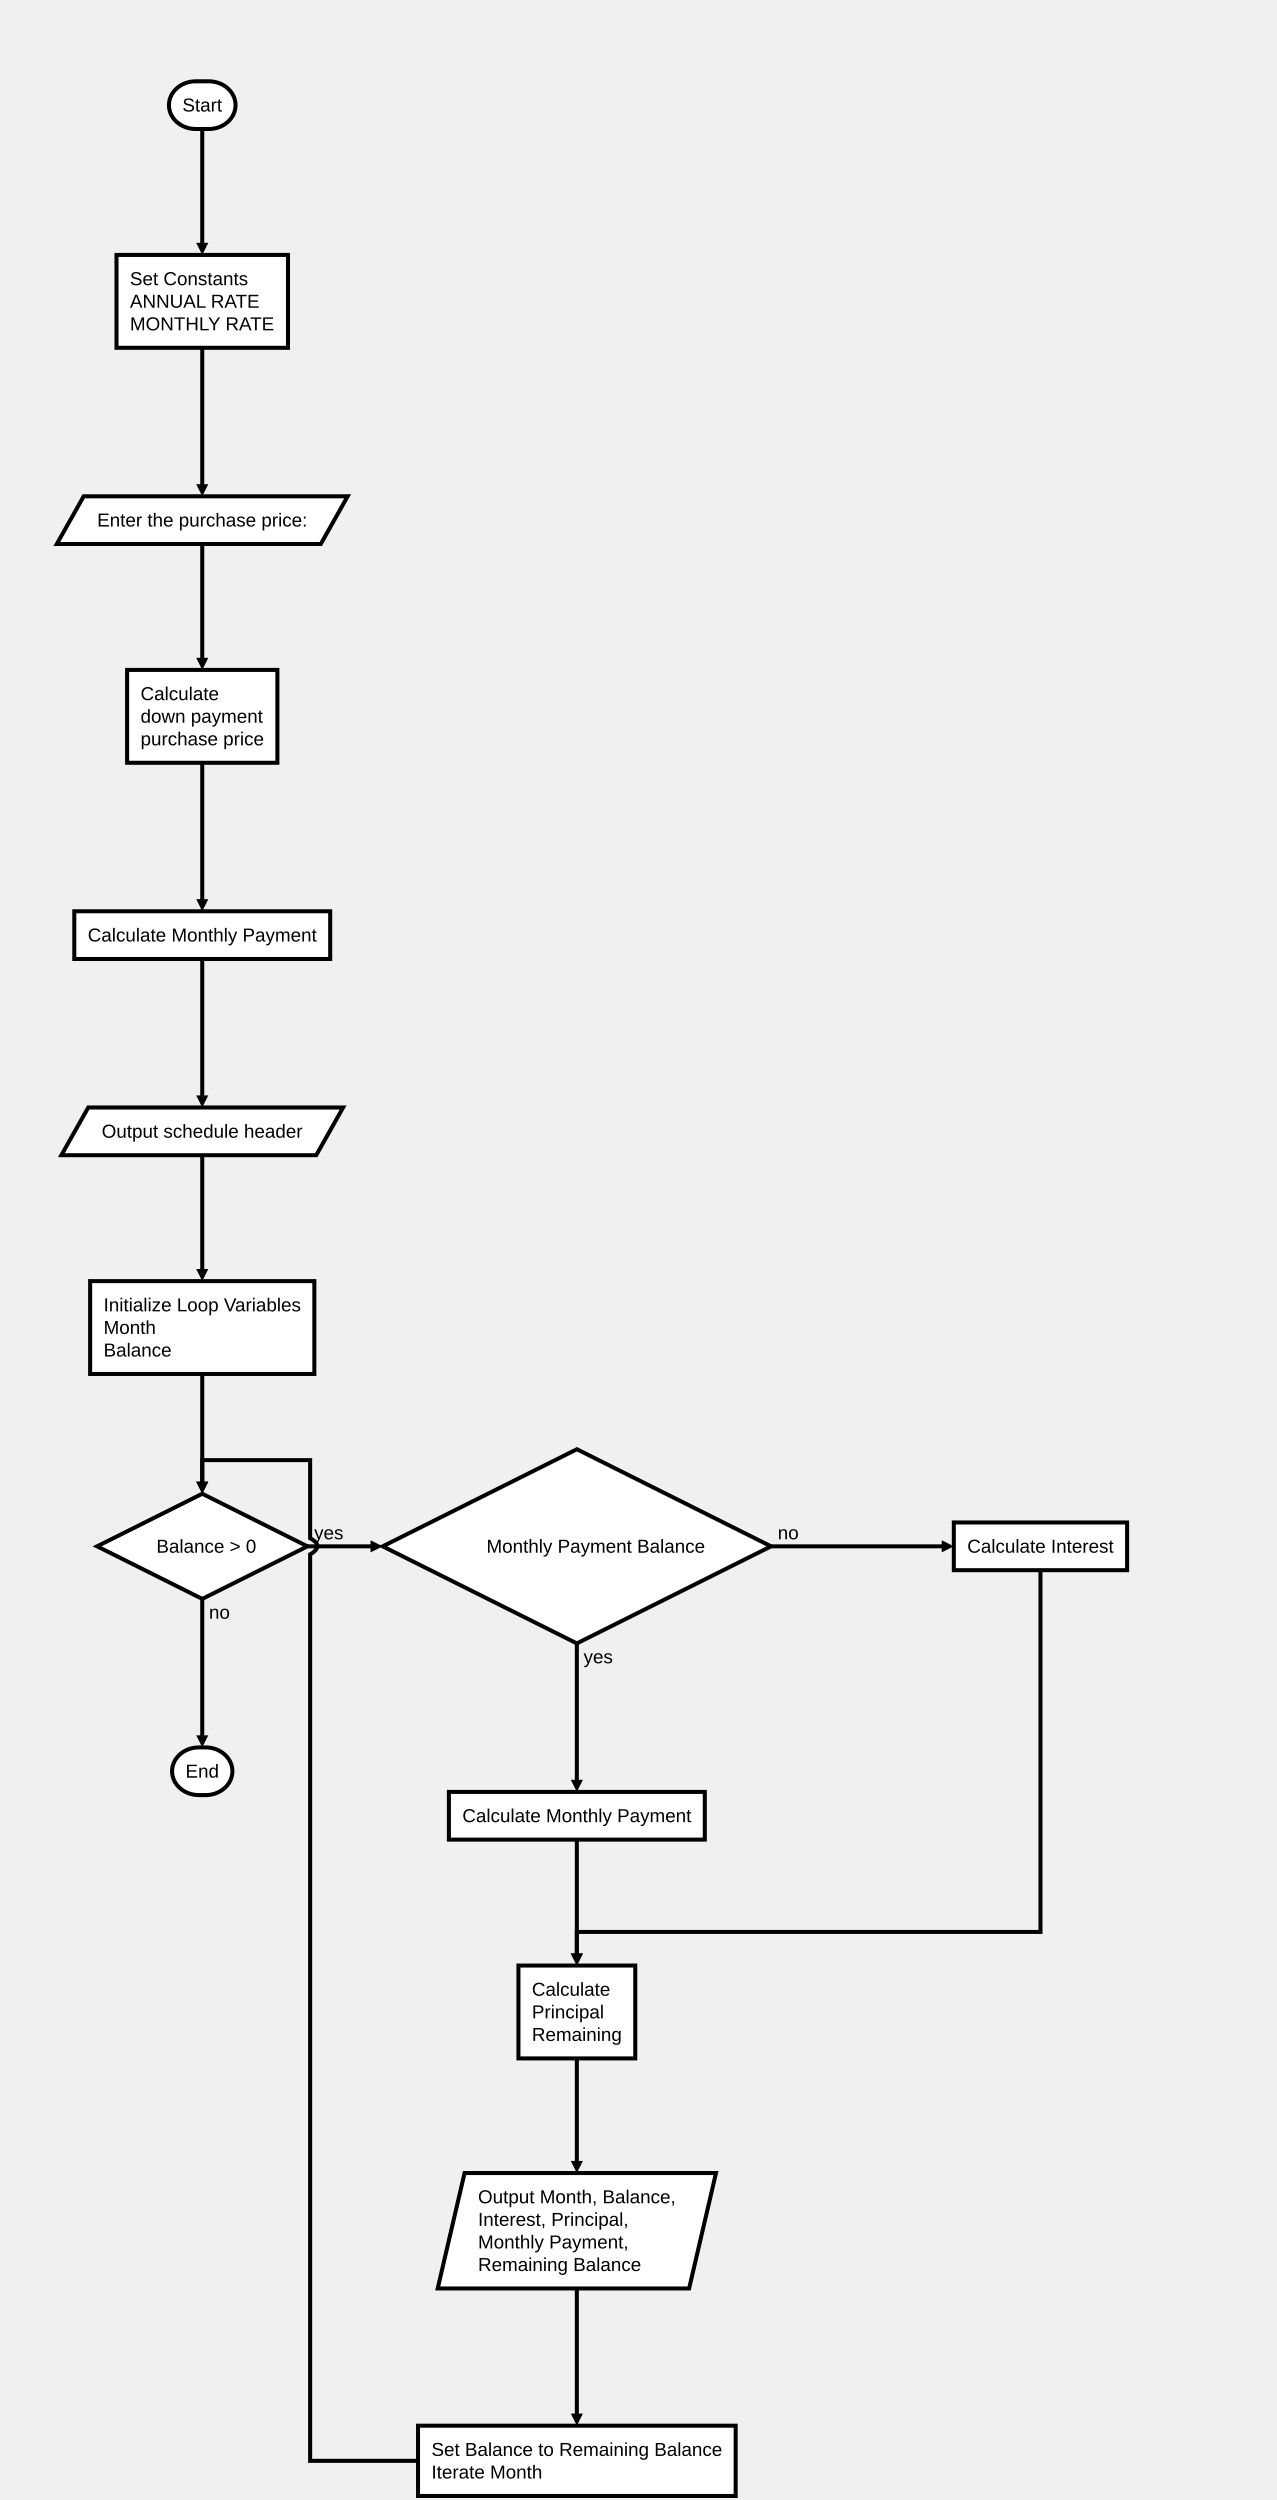
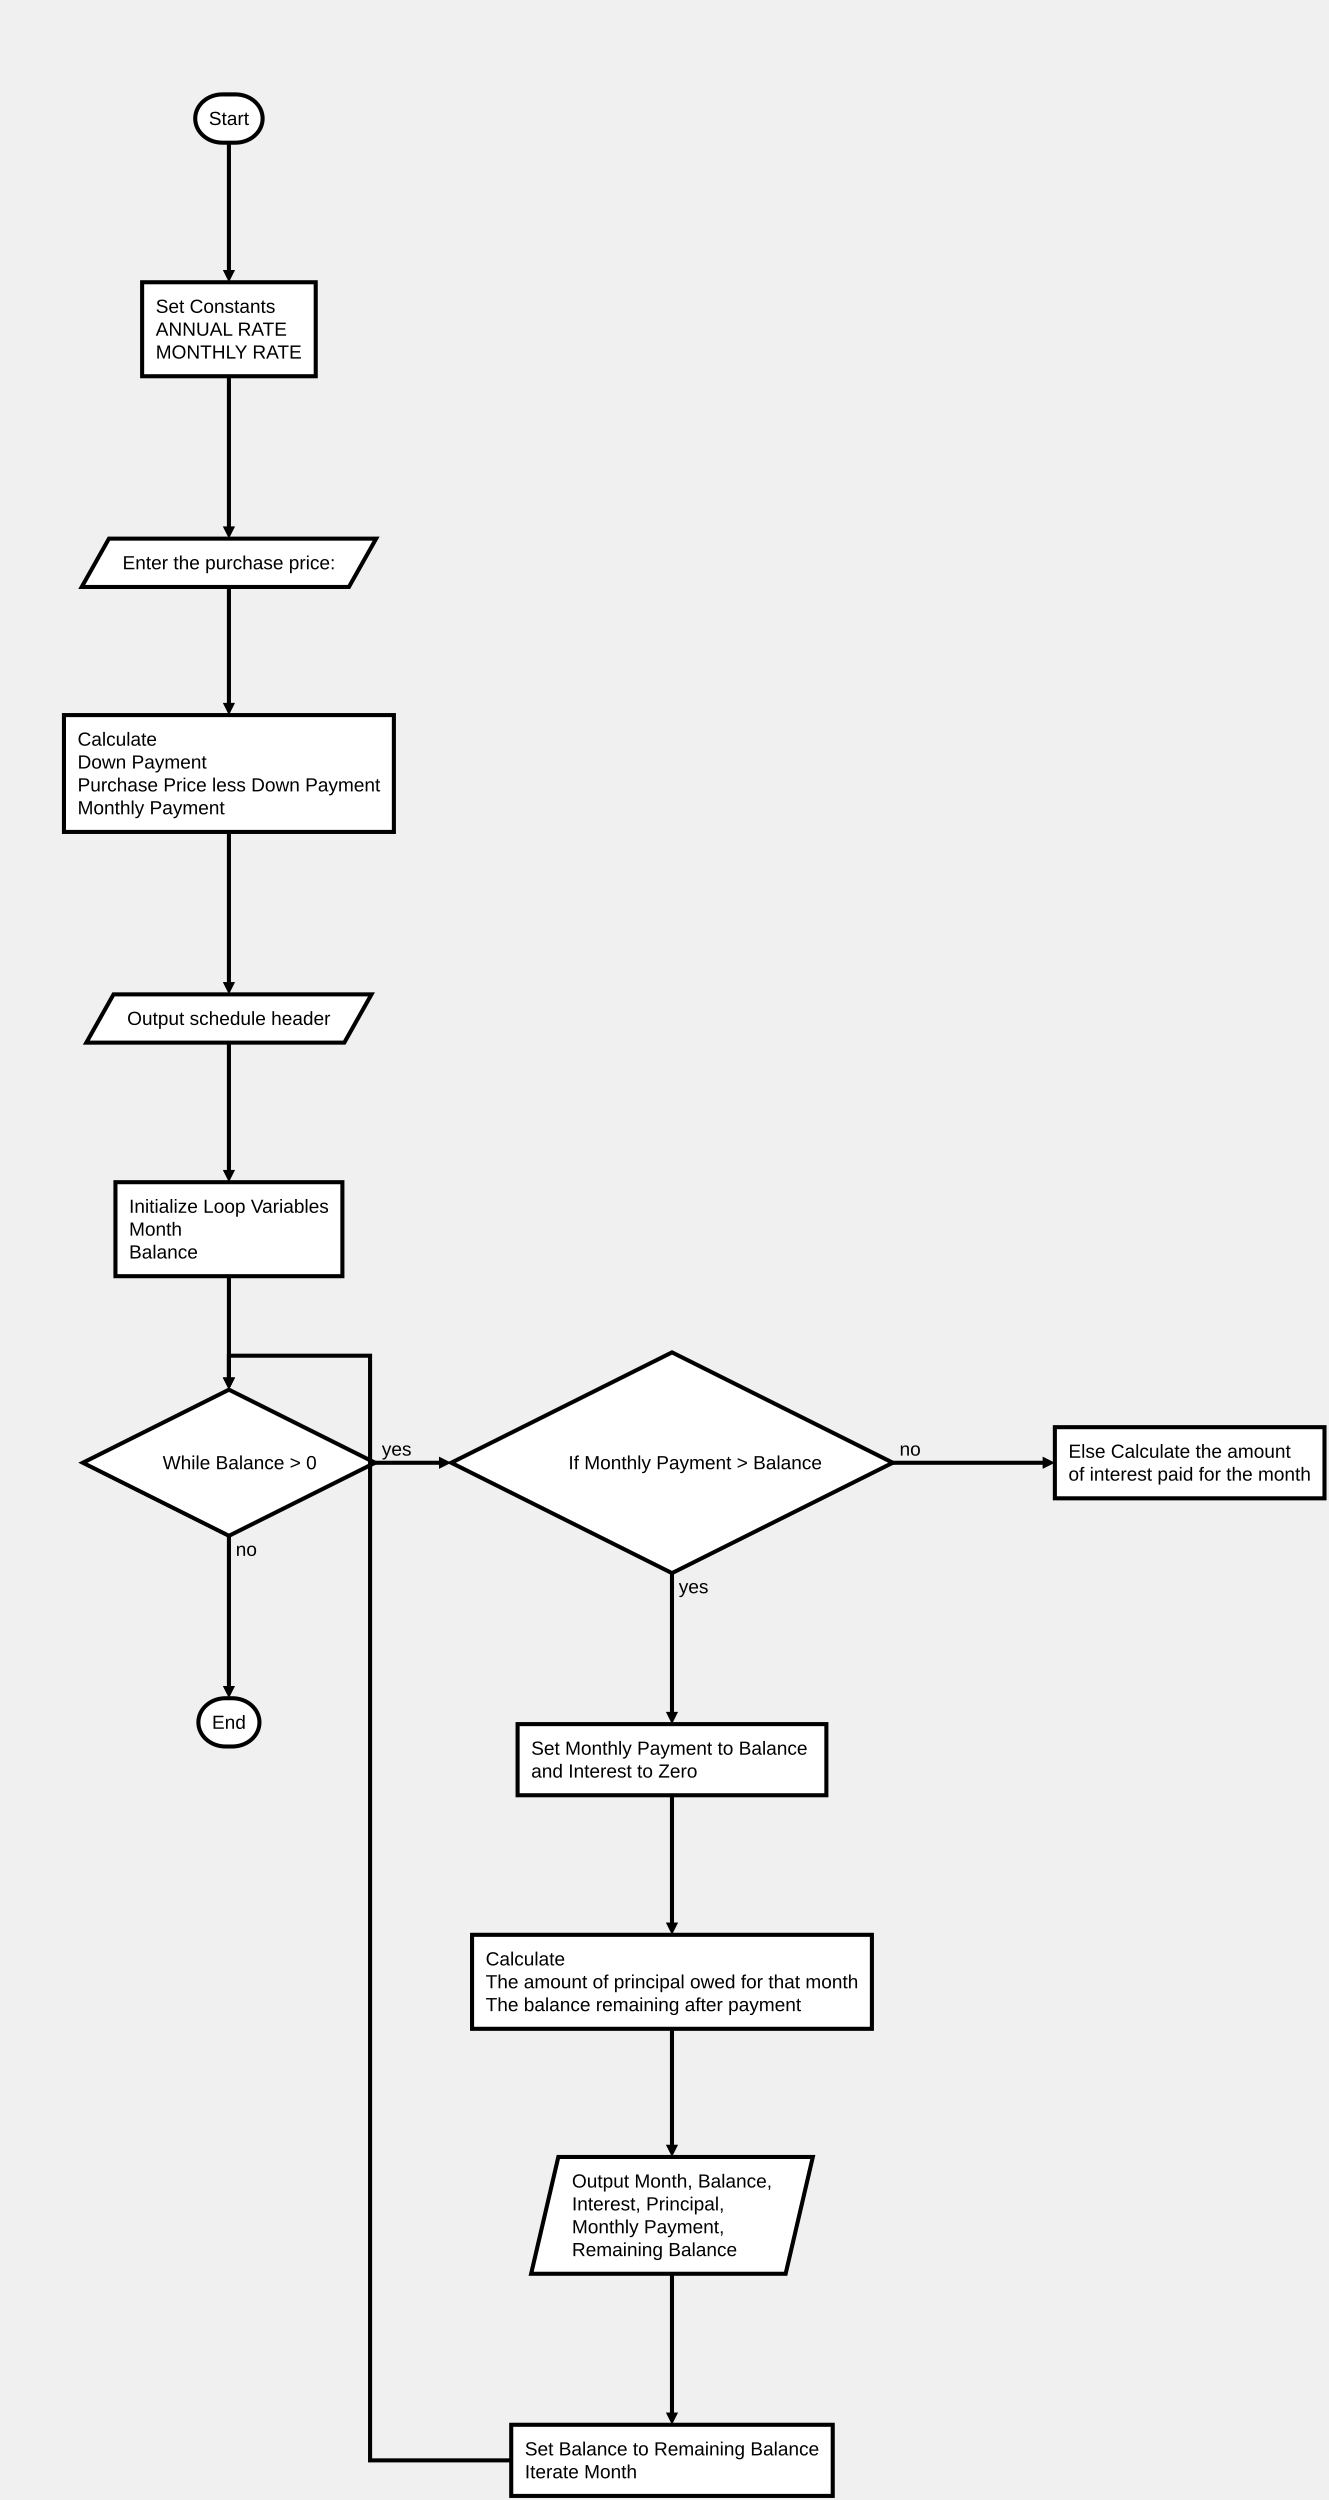
- <svg xmlns="http://www.w3.org/2000/svg" xmlns:xlink="http://www.w3.org/1999/xlink" height="1860.154" version="1.1" width="949.648" style="overflow: hidden; position: relative;" viewBox="0 0 949.648 1860.154" preserveAspectRatio="xMidYMid meet">
+ <svg xmlns="http://www.w3.org/2000/svg" xmlns:xlink="http://www.w3.org/1999/xlink" height="1837.766" version="1.1" width="976.641" style="overflow: hidden; position: relative;" viewBox="0 0 976.641 1837.766" preserveAspectRatio="xMidYMid meet">
  <defs style="-webkit-tap-highlight-color: rgba(0, 0, 0, 0);">
    <path stroke-linecap="round" d="M5,0 0,2.5 5,5z" id="raphael-marker-block" style="-webkit-tap-highlight-color: rgba(0, 0, 0, 0);" />
+     <marker id="raphael-marker-endblock33-obj28" markerHeight="3" markerWidth="3" orient="auto" refX="1.5" refY="1.5" style="-webkit-tap-highlight-color: rgba(0, 0, 0, 0);">
+       <use xlink:href="#raphael-marker-block" transform="rotate(180 1.5 1.5) scale(0.6,0.6)" stroke-width="1.667" fill="black" stroke="none" style="-webkit-tap-highlight-color: rgba(0, 0, 0, 0);" />
+     </marker>
+     <marker id="raphael-marker-endblock33-obj29" markerHeight="3" markerWidth="3" orient="auto" refX="1.5" refY="1.5" style="-webkit-tap-highlight-color: rgba(0, 0, 0, 0);">
+       <use xlink:href="#raphael-marker-block" transform="rotate(180 1.5 1.5) scale(0.6,0.6)" stroke-width="1.667" fill="black" stroke="none" style="-webkit-tap-highlight-color: rgba(0, 0, 0, 0);" />
+     </marker>
    <marker id="raphael-marker-endblock33-obj30" markerHeight="3" markerWidth="3" orient="auto" refX="1.5" refY="1.5" style="-webkit-tap-highlight-color: rgba(0, 0, 0, 0);">
      <use xlink:href="#raphael-marker-block" transform="rotate(180 1.5 1.5) scale(0.6,0.6)" stroke-width="1.667" fill="black" stroke="none" style="-webkit-tap-highlight-color: rgba(0, 0, 0, 0);" />
    </marker>
    <marker id="raphael-marker-endblock33-obj31" markerHeight="3" markerWidth="3" orient="auto" refX="1.5" refY="1.5" style="-webkit-tap-highlight-color: rgba(0, 0, 0, 0);">
      <use xlink:href="#raphael-marker-block" transform="rotate(180 1.5 1.5) scale(0.6,0.6)" stroke-width="1.667" fill="black" stroke="none" style="-webkit-tap-highlight-color: rgba(0, 0, 0, 0);" />
    </marker>
    <marker id="raphael-marker-endblock33-obj32" markerHeight="3" markerWidth="3" orient="auto" refX="1.5" refY="1.5" style="-webkit-tap-highlight-color: rgba(0, 0, 0, 0);">
      <use xlink:href="#raphael-marker-block" transform="rotate(180 1.5 1.5) scale(0.6,0.6)" stroke-width="1.667" fill="black" stroke="none" style="-webkit-tap-highlight-color: rgba(0, 0, 0, 0);" />
    </marker>
    <marker id="raphael-marker-endblock33-obj33" markerHeight="3" markerWidth="3" orient="auto" refX="1.5" refY="1.5" style="-webkit-tap-highlight-color: rgba(0, 0, 0, 0);">
      <use xlink:href="#raphael-marker-block" transform="rotate(180 1.5 1.5) scale(0.6,0.6)" stroke-width="1.667" fill="black" stroke="none" style="-webkit-tap-highlight-color: rgba(0, 0, 0, 0);" />
    </marker>
    <marker id="raphael-marker-endblock33-obj34" markerHeight="3" markerWidth="3" orient="auto" refX="1.5" refY="1.5" style="-webkit-tap-highlight-color: rgba(0, 0, 0, 0);">
      <use xlink:href="#raphael-marker-block" transform="rotate(180 1.5 1.5) scale(0.6,0.6)" stroke-width="1.667" fill="black" stroke="none" style="-webkit-tap-highlight-color: rgba(0, 0, 0, 0);" />
    </marker>
-     <marker id="raphael-marker-endblock33-obj35" markerHeight="3" markerWidth="3" orient="auto" refX="1.5" refY="1.5" style="-webkit-tap-highlight-color: rgba(0, 0, 0, 0);">
-       <use xlink:href="#raphael-marker-block" transform="rotate(180 1.5 1.5) scale(0.6,0.6)" stroke-width="1.667" fill="black" stroke="none" style="-webkit-tap-highlight-color: rgba(0, 0, 0, 0);" />
-     </marker>
    <marker id="raphael-marker-endblock33-obj36" markerHeight="3" markerWidth="3" orient="auto" refX="1.5" refY="1.5" style="-webkit-tap-highlight-color: rgba(0, 0, 0, 0);">
      <use xlink:href="#raphael-marker-block" transform="rotate(180 1.5 1.5) scale(0.6,0.6)" stroke-width="1.667" fill="black" stroke="none" style="-webkit-tap-highlight-color: rgba(0, 0, 0, 0);" />
    </marker>
-     <marker id="raphael-marker-endblock33-obj37" markerHeight="3" markerWidth="3" orient="auto" refX="1.5" refY="1.5" style="-webkit-tap-highlight-color: rgba(0, 0, 0, 0);">
+     <marker id="raphael-marker-endblock33-obj38" markerHeight="3" markerWidth="3" orient="auto" refX="1.5" refY="1.5" style="-webkit-tap-highlight-color: rgba(0, 0, 0, 0);">
      <use xlink:href="#raphael-marker-block" transform="rotate(180 1.5 1.5) scale(0.6,0.6)" stroke-width="1.667" fill="black" stroke="none" style="-webkit-tap-highlight-color: rgba(0, 0, 0, 0);" />
    </marker>
-     <marker id="raphael-marker-endblock33-obj39" markerHeight="3" markerWidth="3" orient="auto" refX="1.5" refY="1.5" style="-webkit-tap-highlight-color: rgba(0, 0, 0, 0);">
+     <marker id="raphael-marker-endblock33-obj40" markerHeight="3" markerWidth="3" orient="auto" refX="1.5" refY="1.5" style="-webkit-tap-highlight-color: rgba(0, 0, 0, 0);">
      <use xlink:href="#raphael-marker-block" transform="rotate(180 1.5 1.5) scale(0.6,0.6)" stroke-width="1.667" fill="black" stroke="none" style="-webkit-tap-highlight-color: rgba(0, 0, 0, 0);" />
    </marker>
-     <marker id="raphael-marker-endblock33-obj41" markerHeight="3" markerWidth="3" orient="auto" refX="1.5" refY="1.5" style="-webkit-tap-highlight-color: rgba(0, 0, 0, 0);">
+     <marker id="raphael-marker-endblock33-obj42" markerHeight="3" markerWidth="3" orient="auto" refX="1.5" refY="1.5" style="-webkit-tap-highlight-color: rgba(0, 0, 0, 0);">
      <use xlink:href="#raphael-marker-block" transform="rotate(180 1.5 1.5) scale(0.6,0.6)" stroke-width="1.667" fill="black" stroke="none" style="-webkit-tap-highlight-color: rgba(0, 0, 0, 0);" />
    </marker>
    <marker id="raphael-marker-endblock33-obj43" markerHeight="3" markerWidth="3" orient="auto" refX="1.5" refY="1.5" style="-webkit-tap-highlight-color: rgba(0, 0, 0, 0);">
      <use xlink:href="#raphael-marker-block" transform="rotate(180 1.5 1.5) scale(0.6,0.6)" stroke-width="1.667" fill="black" stroke="none" style="-webkit-tap-highlight-color: rgba(0, 0, 0, 0);" />
    </marker>
+     <marker id="raphael-marker-endblock33-obj44" markerHeight="3" markerWidth="3" orient="auto" refX="1.5" refY="1.5" style="-webkit-tap-highlight-color: rgba(0, 0, 0, 0);">
+       <use xlink:href="#raphael-marker-block" transform="rotate(180 1.5 1.5) scale(0.6,0.6)" stroke-width="1.667" fill="black" stroke="none" style="-webkit-tap-highlight-color: rgba(0, 0, 0, 0);" />
+     </marker>
    <marker id="raphael-marker-endblock33-obj45" markerHeight="3" markerWidth="3" orient="auto" refX="1.5" refY="1.5" style="-webkit-tap-highlight-color: rgba(0, 0, 0, 0);">
      <use xlink:href="#raphael-marker-block" transform="rotate(180 1.5 1.5) scale(0.6,0.6)" stroke-width="1.667" fill="black" stroke="none" style="-webkit-tap-highlight-color: rgba(0, 0, 0, 0);" />
    </marker>
-     <marker id="raphael-marker-endblock33-obj46" markerHeight="3" markerWidth="3" orient="auto" refX="1.5" refY="1.5" style="-webkit-tap-highlight-color: rgba(0, 0, 0, 0);">
-       <use xlink:href="#raphael-marker-block" transform="rotate(180 1.5 1.5) scale(0.6,0.6)" stroke-width="1.667" fill="black" stroke="none" style="-webkit-tap-highlight-color: rgba(0, 0, 0, 0);" />
-     </marker>
-     <marker id="raphael-marker-endblock33-obj47" markerHeight="3" markerWidth="3" orient="auto" refX="1.5" refY="1.5" style="-webkit-tap-highlight-color: rgba(0, 0, 0, 0);">
-       <use xlink:href="#raphael-marker-block" transform="rotate(180 1.5 1.5) scale(0.6,0.6)" stroke-width="1.667" fill="black" stroke="none" style="-webkit-tap-highlight-color: rgba(0, 0, 0, 0);" />
-     </marker>
-     <marker id="raphael-marker-endblock33-obj48" markerHeight="3" markerWidth="3" orient="auto" refX="1.5" refY="1.5" style="-webkit-tap-highlight-color: rgba(0, 0, 0, 0);">
-       <use xlink:href="#raphael-marker-block" transform="rotate(180 1.5 1.5) scale(0.6,0.6)" stroke-width="1.667" fill="black" stroke="none" style="-webkit-tap-highlight-color: rgba(0, 0, 0, 0);" />
-     </marker>
-     <marker id="raphael-marker-endblock33-obj49" markerHeight="3" markerWidth="3" orient="auto" refX="1.5" refY="1.5" style="-webkit-tap-highlight-color: rgba(0, 0, 0, 0);">
-       <use xlink:href="#raphael-marker-block" transform="rotate(180 1.5 1.5) scale(0.6,0.6)" stroke-width="1.667" fill="black" stroke="none" style="-webkit-tap-highlight-color: rgba(0, 0, 0, 0);" />
-     </marker>
  </defs>
-   <rect x="0" y="0" width="49.562" height="35.5" rx="20" ry="20" fill="#ffffff" stroke="#000000" style="-webkit-tap-highlight-color: rgba(0, 0, 0, 0);" stroke-width="3" class="flowchart" id="st" transform="matrix(1,0,0,1,125.6992,60.4902)" />
-   <text x="10" y="17.75" text-anchor="start" font-family="&quot;Arial&quot;" font-size="14px" stroke="none" fill="#000000" style="-webkit-tap-highlight-color: rgba(0, 0, 0, 0); text-anchor: start; font-family: Arial; font-size: 14px;" id="stt" class="flowchartt" transform="matrix(1,0,0,1,125.6992,60.4902)" stroke-width="1">
+   <rect x="0" y="0" width="49.562" height="35.5" rx="20" ry="20" fill="#ffffff" stroke="#000000" style="-webkit-tap-highlight-color: rgba(0, 0, 0, 0);" stroke-width="3" class="flowchart" id="st" transform="matrix(1,0,0,1,143.5,69.3906)" />
+   <text x="10" y="17.75" text-anchor="start" font-family="&quot;Arial&quot;" font-size="14px" stroke="none" fill="#000000" style="-webkit-tap-highlight-color: rgba(0, 0, 0, 0); text-anchor: start; font-family: Arial; font-size: 14px;" id="stt" class="flowchartt" transform="matrix(1,0,0,1,143.5,69.3906)" stroke-width="1">
    <tspan dy="4.75" style="-webkit-tap-highlight-color: rgba(0, 0, 0, 0);">Start</tspan>
  </text>
-   <rect x="0" y="0" width="127.609" height="69.094" rx="0" ry="0" fill="#ffffff" stroke="#000000" style="-webkit-tap-highlight-color: rgba(0, 0, 0, 0);" stroke-width="3" class="flowchart" id="op4" transform="matrix(1,0,0,1,86.6758,189.6836)" />
-   <text x="10" y="34.547" text-anchor="start" font-family="&quot;Arial&quot;" font-size="14px" stroke="none" fill="#000000" style="-webkit-tap-highlight-color: rgba(0, 0, 0, 0); text-anchor: start; font-family: Arial; font-size: 14px;" id="op4t" class="flowchartt" transform="matrix(1,0,0,1,86.6758,189.6836)" stroke-width="1">
+   <rect x="0" y="0" width="127.609" height="69.094" rx="0" ry="0" fill="#ffffff" stroke="#000000" style="-webkit-tap-highlight-color: rgba(0, 0, 0, 0);" stroke-width="3" class="flowchart" id="op4" transform="matrix(1,0,0,1,104.4766,207.4844)" />
+   <text x="10" y="34.547" text-anchor="start" font-family="&quot;Arial&quot;" font-size="14px" stroke="none" fill="#000000" style="-webkit-tap-highlight-color: rgba(0, 0, 0, 0); text-anchor: start; font-family: Arial; font-size: 14px;" id="op4t" class="flowchartt" transform="matrix(1,0,0,1,104.4766,207.4844)" stroke-width="1">
    <tspan dy="-12.047" style="-webkit-tap-highlight-color: rgba(0, 0, 0, 0);">Set Constants </tspan>
    <tspan dy="16.8" x="10" style="-webkit-tap-highlight-color: rgba(0, 0, 0, 0);">ANNUAL RATE</tspan>
    <tspan dy="16.8" x="10" style="-webkit-tap-highlight-color: rgba(0, 0, 0, 0);">MONTHLY RATE </tspan>
  </text>
-   <path fill="#ffffff" stroke="#000000" d="M10,17.75L0,35.5L196.406,35.5L216.406,0L20,0L10,17.75" stroke-width="3" id="io8" class="flowchart" style="-webkit-tap-highlight-color: rgba(0, 0, 0, 0);" transform="matrix(1,0,0,1,42.2773,369.2676)" />
-   <text x="30" y="17.75" text-anchor="start" font-family="&quot;Arial&quot;" font-size="14px" stroke="none" fill="#000000" style="-webkit-tap-highlight-color: rgba(0, 0, 0, 0); text-anchor: start; font-family: Arial; font-size: 14px;" id="io8t" class="flowchartt" transform="matrix(1,0,0,1,42.2773,369.2676)" stroke-width="1">
+   <path fill="#ffffff" stroke="#000000" d="M10,17.75L0,35.5L196.406,35.5L216.406,0L20,0L10,17.75" stroke-width="3" id="io8" class="flowchart" style="-webkit-tap-highlight-color: rgba(0, 0, 0, 0);" transform="matrix(1,0,0,1,60.0781,395.9688)" />
+   <text x="30" y="17.75" text-anchor="start" font-family="&quot;Arial&quot;" font-size="14px" stroke="none" fill="#000000" style="-webkit-tap-highlight-color: rgba(0, 0, 0, 0); text-anchor: start; font-family: Arial; font-size: 14px;" id="io8t" class="flowchartt" transform="matrix(1,0,0,1,60.0781,395.9688)" stroke-width="1">
    <tspan dy="4.75" style="-webkit-tap-highlight-color: rgba(0, 0, 0, 0);">Enter the purchase price:</tspan>
  </text>
-   <rect x="0" y="0" width="111.812" height="69.094" rx="0" ry="0" fill="#ffffff" stroke="#000000" style="-webkit-tap-highlight-color: rgba(0, 0, 0, 0);" stroke-width="3" class="flowchart" id="op10" transform="matrix(1,0,0,1,94.5742,498.4609)" />
-   <text x="10" y="34.547" text-anchor="start" font-family="&quot;Arial&quot;" font-size="14px" stroke="none" fill="#000000" style="-webkit-tap-highlight-color: rgba(0, 0, 0, 0); text-anchor: start; font-family: Arial; font-size: 14px;" id="op10t" class="flowchartt" transform="matrix(1,0,0,1,94.5742,498.4609)" stroke-width="1">
-     <tspan dy="-12.047" style="-webkit-tap-highlight-color: rgba(0, 0, 0, 0);">Calculate </tspan>
-     <tspan dy="16.8" x="10" style="-webkit-tap-highlight-color: rgba(0, 0, 0, 0);">down payment</tspan>
-     <tspan dy="16.8" x="10" style="-webkit-tap-highlight-color: rgba(0, 0, 0, 0);">purchase price</tspan>
+   <rect x="0" y="0" width="242.531" height="85.891" rx="0" ry="0" fill="#ffffff" stroke="#000000" style="-webkit-tap-highlight-color: rgba(0, 0, 0, 0);" stroke-width="3" class="flowchart" id="op10" transform="matrix(1,0,0,1,47.0156,525.6641)" />
+   <text x="10" y="42.945" text-anchor="start" font-family="&quot;Arial&quot;" font-size="14px" stroke="none" fill="#000000" style="-webkit-tap-highlight-color: rgba(0, 0, 0, 0); text-anchor: start; font-family: Arial; font-size: 14px;" id="op10t" class="flowchartt" transform="matrix(1,0,0,1,47.0156,525.6641)" stroke-width="1">
+     <tspan dy="-20.438" style="-webkit-tap-highlight-color: rgba(0, 0, 0, 0);">Calculate </tspan>
+     <tspan dy="16.8" x="10" style="-webkit-tap-highlight-color: rgba(0, 0, 0, 0);">Down Payment</tspan>
+     <tspan dy="16.8" x="10" style="-webkit-tap-highlight-color: rgba(0, 0, 0, 0);">Purchase Price less Down Payment</tspan>
+     <tspan dy="16.8" x="10" style="-webkit-tap-highlight-color: rgba(0, 0, 0, 0);">Monthly Payment</tspan>
  </text>
-   <rect x="0" y="0" width="190.406" height="35.5" rx="0" ry="0" fill="#ffffff" stroke="#000000" style="-webkit-tap-highlight-color: rgba(0, 0, 0, 0);" stroke-width="3" class="flowchart" id="op14" transform="matrix(1,0,0,1,55.2773,678.0449)" />
-   <text x="10" y="17.75" text-anchor="start" font-family="&quot;Arial&quot;" font-size="14px" stroke="none" fill="#000000" style="-webkit-tap-highlight-color: rgba(0, 0, 0, 0); text-anchor: start; font-family: Arial; font-size: 14px;" id="op14t" class="flowchartt" transform="matrix(1,0,0,1,55.2773,678.0449)" stroke-width="1">
-     <tspan dy="4.75" style="-webkit-tap-highlight-color: rgba(0, 0, 0, 0);">Calculate Monthly Payment</tspan>
-   </text>
-   <path fill="#ffffff" stroke="#000000" d="M10,17.75L0,35.5L189.625,35.5L209.625,0L20,0L10,17.75" stroke-width="3" id="io20" class="flowchart" style="-webkit-tap-highlight-color: rgba(0, 0, 0, 0);" transform="matrix(1,0,0,1,45.668,824.0352)" />
-   <text x="30" y="17.75" text-anchor="start" font-family="&quot;Arial&quot;" font-size="14px" stroke="none" fill="#000000" style="-webkit-tap-highlight-color: rgba(0, 0, 0, 0); text-anchor: start; font-family: Arial; font-size: 14px;" id="io20t" class="flowchartt" transform="matrix(1,0,0,1,45.668,824.0352)" stroke-width="1">
+   <path fill="#ffffff" stroke="#000000" d="M10,17.75L0,35.5L189.625,35.5L209.625,0L20,0L10,17.75" stroke-width="3" id="io20" class="flowchart" style="-webkit-tap-highlight-color: rgba(0, 0, 0, 0);" transform="matrix(1,0,0,1,63.4688,730.9453)" />
+   <text x="30" y="17.75" text-anchor="start" font-family="&quot;Arial&quot;" font-size="14px" stroke="none" fill="#000000" style="-webkit-tap-highlight-color: rgba(0, 0, 0, 0); text-anchor: start; font-family: Arial; font-size: 14px;" id="io20t" class="flowchartt" transform="matrix(1,0,0,1,63.4688,730.9453)" stroke-width="1">
    <tspan dy="4.75" style="-webkit-tap-highlight-color: rgba(0, 0, 0, 0);">Output schedule header</tspan>
  </text>
-   <rect x="0" y="0" width="166.828" height="69.094" rx="0" ry="0" fill="#ffffff" stroke="#000000" style="-webkit-tap-highlight-color: rgba(0, 0, 0, 0);" stroke-width="3" class="flowchart" id="op16" transform="matrix(1,0,0,1,67.0664,953.2285)" />
-   <text x="10" y="34.547" text-anchor="start" font-family="&quot;Arial&quot;" font-size="14px" stroke="none" fill="#000000" style="-webkit-tap-highlight-color: rgba(0, 0, 0, 0); text-anchor: start; font-family: Arial; font-size: 14px;" id="op16t" class="flowchartt" transform="matrix(1,0,0,1,67.0664,953.2285)" stroke-width="1">
+   <rect x="0" y="0" width="166.828" height="69.094" rx="0" ry="0" fill="#ffffff" stroke="#000000" style="-webkit-tap-highlight-color: rgba(0, 0, 0, 0);" stroke-width="3" class="flowchart" id="op16" transform="matrix(1,0,0,1,84.8672,869.0391)" />
+   <text x="10" y="34.547" text-anchor="start" font-family="&quot;Arial&quot;" font-size="14px" stroke="none" fill="#000000" style="-webkit-tap-highlight-color: rgba(0, 0, 0, 0); text-anchor: start; font-family: Arial; font-size: 14px;" id="op16t" class="flowchartt" transform="matrix(1,0,0,1,84.8672,869.0391)" stroke-width="1">
    <tspan dy="-12.047" style="-webkit-tap-highlight-color: rgba(0, 0, 0, 0);">Initialize Loop Variables</tspan>
    <tspan dy="16.8" x="10" style="-webkit-tap-highlight-color: rgba(0, 0, 0, 0);">Month</tspan>
    <tspan dy="16.8" x="10" style="-webkit-tap-highlight-color: rgba(0, 0, 0, 0);">Balance</tspan>
  </text>
-   <path fill="#ffffff" stroke="#000000" d="M39.123,19.562L0,39.123L78.246,78.246L156.492,39.123L78.246,0L0,39.123" stroke-width="3" id="cond23" class="flowchart" style="-webkit-tap-highlight-color: rgba(0, 0, 0, 0);" transform="matrix(1,0,0,1,72.2344,1111.439)" />
-   <text x="44.123" y="39.123" text-anchor="start" font-family="&quot;Arial&quot;" font-size="14px" stroke="none" fill="#000000" style="-webkit-tap-highlight-color: rgba(0, 0, 0, 0); text-anchor: start; font-family: Arial; font-size: 14px;" id="cond23t" class="flowchartt" transform="matrix(1,0,0,1,72.2344,1111.439)" stroke-width="1">
-     <tspan dy="4.764" style="-webkit-tap-highlight-color: rgba(0, 0, 0, 0);">Balance &gt; 0</tspan>
+   <path fill="#ffffff" stroke="#000000" d="M53.707,26.854L0,53.707L107.414,107.414L214.828,53.707L107.414,0L0,53.707" stroke-width="3" id="cond23" class="flowchart" style="-webkit-tap-highlight-color: rgba(0, 0, 0, 0);" transform="matrix(1,0,0,1,60.8672,1021.566)" />
+   <text x="58.707" y="53.707" text-anchor="start" font-family="&quot;Arial&quot;" font-size="14px" stroke="none" fill="#000000" style="-webkit-tap-highlight-color: rgba(0, 0, 0, 0); text-anchor: start; font-family: Arial; font-size: 14px;" id="cond23t" class="flowchartt" transform="matrix(1,0,0,1,60.8672,1021.566)" stroke-width="1">
+     <tspan dy="4.754" style="-webkit-tap-highlight-color: rgba(0, 0, 0, 0);">While Balance &gt; 0</tspan>
  </text>
-   <path fill="#ffffff" stroke="#000000" d="M72.24,36.12L0,72.24L144.48,144.48L288.961,72.24L144.48,0L0,72.24" stroke-width="3" id="cond53" class="flowchart" style="-webkit-tap-highlight-color: rgba(0, 0, 0, 0);" transform="matrix(1,0,0,1,284.7266,1078.322)" />
-   <text x="77.24" y="72.24" text-anchor="start" font-family="&quot;Arial&quot;" font-size="14px" stroke="none" fill="#000000" style="-webkit-tap-highlight-color: rgba(0, 0, 0, 0); text-anchor: start; font-family: Arial; font-size: 14px;" id="cond53t" class="flowchartt" transform="matrix(1,0,0,1,284.7266,1078.322)" stroke-width="1">
-     <tspan dy="4.756" style="-webkit-tap-highlight-color: rgba(0, 0, 0, 0);">Monthly Payment Balance</tspan>
+   <path fill="#ffffff" stroke="#000000" d="M81.141,40.57L0,81.141L162.281,162.281L324.562,81.141L162.281,0L0,81.141" stroke-width="3" id="cond53" class="flowchart" style="-webkit-tap-highlight-color: rgba(0, 0, 0, 0);" transform="matrix(1,0,0,1,331.6953,994.1328)" />
+   <text x="86.141" y="81.141" text-anchor="start" font-family="&quot;Arial&quot;" font-size="14px" stroke="none" fill="#000000" style="-webkit-tap-highlight-color: rgba(0, 0, 0, 0); text-anchor: start; font-family: Arial; font-size: 14px;" id="cond53t" class="flowchartt" transform="matrix(1,0,0,1,331.6953,994.1328)" stroke-width="1">
+     <tspan dy="4.75" style="-webkit-tap-highlight-color: rgba(0, 0, 0, 0);">If Monthly Payment &gt; Balance</tspan>
  </text>
-   <rect x="0" y="0" width="190.406" height="35.5" rx="0" ry="0" fill="#ffffff" stroke="#000000" style="-webkit-tap-highlight-color: rgba(0, 0, 0, 0);" stroke-width="3" class="flowchart" id="op57" transform="matrix(1,0,0,1,334.0039,1333.293)" />
-   <text x="10" y="17.75" text-anchor="start" font-family="&quot;Arial&quot;" font-size="14px" stroke="none" fill="#000000" style="-webkit-tap-highlight-color: rgba(0, 0, 0, 0); text-anchor: start; font-family: Arial; font-size: 14px;" id="op57t" class="flowchartt" transform="matrix(1,0,0,1,334.0039,1333.293)" stroke-width="1">
-     <tspan dy="4.75" style="-webkit-tap-highlight-color: rgba(0, 0, 0, 0);">Calculate Monthly Payment</tspan>
+   <rect x="0" y="0" width="226.984" height="52.297" rx="0" ry="0" fill="#ffffff" stroke="#000000" style="-webkit-tap-highlight-color: rgba(0, 0, 0, 0);" stroke-width="3" class="flowchart" id="op57" transform="matrix(1,0,0,1,380.4844,1267.406)" />
+   <text x="10" y="26.148" text-anchor="start" font-family="&quot;Arial&quot;" font-size="14px" stroke="none" fill="#000000" style="-webkit-tap-highlight-color: rgba(0, 0, 0, 0); text-anchor: start; font-family: Arial; font-size: 14px;" id="op57t" class="flowchartt" transform="matrix(1,0,0,1,380.4844,1267.406)" stroke-width="1">
+     <tspan dy="-3.641" style="-webkit-tap-highlight-color: rgba(0, 0, 0, 0);">Set Monthly Payment to Balance </tspan>
+     <tspan dy="16.8" x="10" style="-webkit-tap-highlight-color: rgba(0, 0, 0, 0);">and Interest to Zero</tspan>
  </text>
-   <rect x="0" y="0" width="86.922" height="69.094" rx="0" ry="0" fill="#ffffff" stroke="#000000" style="-webkit-tap-highlight-color: rgba(0, 0, 0, 0);" stroke-width="3" class="flowchart" id="op66" transform="matrix(1,0,0,1,385.7461,1462.486)" />
-   <text x="10" y="34.547" text-anchor="start" font-family="&quot;Arial&quot;" font-size="14px" stroke="none" fill="#000000" style="-webkit-tap-highlight-color: rgba(0, 0, 0, 0); text-anchor: start; font-family: Arial; font-size: 14px;" id="op66t" class="flowchartt" transform="matrix(1,0,0,1,385.7461,1462.486)" stroke-width="1">
+   <rect x="0" y="0" width="293.922" height="69.094" rx="0" ry="0" fill="#ffffff" stroke="#000000" style="-webkit-tap-highlight-color: rgba(0, 0, 0, 0);" stroke-width="3" class="flowchart" id="op66" transform="matrix(1,0,0,1,347.0156,1422.297)" />
+   <text x="10" y="34.547" text-anchor="start" font-family="&quot;Arial&quot;" font-size="14px" stroke="none" fill="#000000" style="-webkit-tap-highlight-color: rgba(0, 0, 0, 0); text-anchor: start; font-family: Arial; font-size: 14px;" id="op66t" class="flowchartt" transform="matrix(1,0,0,1,347.0156,1422.297)" stroke-width="1">
    <tspan dy="-12.047" style="-webkit-tap-highlight-color: rgba(0, 0, 0, 0);">Calculate</tspan>
-     <tspan dy="16.8" x="10" style="-webkit-tap-highlight-color: rgba(0, 0, 0, 0);">Principal</tspan>
-     <tspan dy="16.8" x="10" style="-webkit-tap-highlight-color: rgba(0, 0, 0, 0);">Remaining</tspan>
+     <tspan dy="16.8" x="10" style="-webkit-tap-highlight-color: rgba(0, 0, 0, 0);">The amount of principal owed for that month</tspan>
+     <tspan dy="16.8" x="10" style="-webkit-tap-highlight-color: rgba(0, 0, 0, 0);">The balance remaining after payment</tspan>
  </text>
-   <path fill="#ffffff" stroke="#000000" d="M10,42.945L0,85.891L187.078,85.891L207.078,0L20,0L10,42.945" stroke-width="3" id="io70" class="flowchart" style="-webkit-tap-highlight-color: rgba(0, 0, 0, 0);" transform="matrix(1,0,0,1,325.668,1616.875)" />
-   <text x="30" y="42.945" text-anchor="start" font-family="&quot;Arial&quot;" font-size="14px" stroke="none" fill="#000000" style="-webkit-tap-highlight-color: rgba(0, 0, 0, 0); text-anchor: start; font-family: Arial; font-size: 14px;" id="io70t" class="flowchartt" transform="matrix(1,0,0,1,325.668,1616.875)" stroke-width="1">
+   <path fill="#ffffff" stroke="#000000" d="M10,42.945L0,85.891L187.078,85.891L207.078,0L20,0L10,42.945" stroke-width="3" id="io70" class="flowchart" style="-webkit-tap-highlight-color: rgba(0, 0, 0, 0);" transform="matrix(1,0,0,1,390.4375,1585.586)" />
+   <text x="30" y="42.945" text-anchor="start" font-family="&quot;Arial&quot;" font-size="14px" stroke="none" fill="#000000" style="-webkit-tap-highlight-color: rgba(0, 0, 0, 0); text-anchor: start; font-family: Arial; font-size: 14px;" id="io70t" class="flowchartt" transform="matrix(1,0,0,1,390.4375,1585.586)" stroke-width="1">
    <tspan dy="-20.438" style="-webkit-tap-highlight-color: rgba(0, 0, 0, 0);">Output Month, Balance,</tspan>
    <tspan dy="16.8" x="30" style="-webkit-tap-highlight-color: rgba(0, 0, 0, 0);">Interest, Principal,</tspan>
    <tspan dy="16.8" x="30" style="-webkit-tap-highlight-color: rgba(0, 0, 0, 0);">Monthly Payment,</tspan>
    <tspan dy="16.8" x="30" style="-webkit-tap-highlight-color: rgba(0, 0, 0, 0);">Remaining Balance</tspan>
  </text>
-   <rect x="0" y="0" width="236.344" height="52.297" rx="0" ry="0" fill="#ffffff" stroke="#000000" style="-webkit-tap-highlight-color: rgba(0, 0, 0, 0);" stroke-width="3" class="flowchart" id="op72" transform="matrix(1,0,0,1,311.0352,1804.857)" />
-   <text x="10" y="26.148" text-anchor="start" font-family="&quot;Arial&quot;" font-size="14px" stroke="none" fill="#000000" style="-webkit-tap-highlight-color: rgba(0, 0, 0, 0); text-anchor: start; font-family: Arial; font-size: 14px;" id="op72t" class="flowchartt" transform="matrix(1,0,0,1,311.0352,1804.857)" stroke-width="1">
+   <rect x="0" y="0" width="236.344" height="52.297" rx="0" ry="0" fill="#ffffff" stroke="#000000" style="-webkit-tap-highlight-color: rgba(0, 0, 0, 0);" stroke-width="3" class="flowchart" id="op72" transform="matrix(1,0,0,1,375.8047,1782.469)" />
+   <text x="10" y="26.148" text-anchor="start" font-family="&quot;Arial&quot;" font-size="14px" stroke="none" fill="#000000" style="-webkit-tap-highlight-color: rgba(0, 0, 0, 0); text-anchor: start; font-family: Arial; font-size: 14px;" id="op72t" class="flowchartt" transform="matrix(1,0,0,1,375.8047,1782.469)" stroke-width="1">
    <tspan dy="-3.641" style="-webkit-tap-highlight-color: rgba(0, 0, 0, 0);">Set Balance to Remaining Balance</tspan>
    <tspan dy="16.8" x="10" style="-webkit-tap-highlight-color: rgba(0, 0, 0, 0);">Iterate Month</tspan>
  </text>
-   <rect x="0" y="0" width="128.938" height="35.5" rx="0" ry="0" fill="#ffffff" stroke="#000000" style="-webkit-tap-highlight-color: rgba(0, 0, 0, 0);" stroke-width="3" class="flowchart" id="op63" transform="matrix(1,0,0,1,709.6992,1132.812)" />
-   <text x="10" y="17.75" text-anchor="start" font-family="&quot;Arial&quot;" font-size="14px" stroke="none" fill="#000000" style="-webkit-tap-highlight-color: rgba(0, 0, 0, 0); text-anchor: start; font-family: Arial; font-size: 14px;" id="op63t" class="flowchartt" transform="matrix(1,0,0,1,709.6992,1132.812)" stroke-width="1">
-     <tspan dy="4.75" style="-webkit-tap-highlight-color: rgba(0, 0, 0, 0);">Calculate Interest</tspan>
+   <rect x="0" y="0" width="198.203" height="52.297" rx="0" ry="0" fill="#ffffff" stroke="#000000" style="-webkit-tap-highlight-color: rgba(0, 0, 0, 0);" stroke-width="3" class="flowchart" id="op63" transform="matrix(1,0,0,1,775.4375,1049.125)" />
+   <text x="10" y="26.148" text-anchor="start" font-family="&quot;Arial&quot;" font-size="14px" stroke="none" fill="#000000" style="-webkit-tap-highlight-color: rgba(0, 0, 0, 0); text-anchor: start; font-family: Arial; font-size: 14px;" id="op63t" class="flowchartt" transform="matrix(1,0,0,1,775.4375,1049.125)" stroke-width="1">
+     <tspan dy="-3.641" style="-webkit-tap-highlight-color: rgba(0, 0, 0, 0);">Else Calculate the amount </tspan>
+     <tspan dy="16.8" x="10" style="-webkit-tap-highlight-color: rgba(0, 0, 0, 0);">of interest paid for the month</tspan>
    <tspan dy="16.8" x="10" style="-webkit-tap-highlight-color: rgba(0, 0, 0, 0);" />
  </text>
-   <rect x="0" y="0" width="44.906" height="35.5" rx="20" ry="20" fill="#ffffff" stroke="#000000" style="-webkit-tap-highlight-color: rgba(0, 0, 0, 0);" stroke-width="3" class="flowchart" id="e" transform="matrix(1,0,0,1,128.0273,1300.176)" />
-   <text x="10" y="17.75" text-anchor="start" font-family="&quot;Arial&quot;" font-size="14px" stroke="none" fill="#000000" style="-webkit-tap-highlight-color: rgba(0, 0, 0, 0); text-anchor: start; font-family: Arial; font-size: 14px;" id="et" class="flowchartt" transform="matrix(1,0,0,1,128.0273,1300.176)" stroke-width="1">
+   <rect x="0" y="0" width="44.906" height="35.5" rx="20" ry="20" fill="#ffffff" stroke="#000000" style="-webkit-tap-highlight-color: rgba(0, 0, 0, 0);" stroke-width="3" class="flowchart" id="e" transform="matrix(1,0,0,1,145.8281,1248.371)" />
+   <text x="10" y="17.75" text-anchor="start" font-family="&quot;Arial&quot;" font-size="14px" stroke="none" fill="#000000" style="-webkit-tap-highlight-color: rgba(0, 0, 0, 0); text-anchor: start; font-family: Arial; font-size: 14px;" id="et" class="flowchartt" transform="matrix(1,0,0,1,145.8281,1248.371)" stroke-width="1">
    <tspan dy="4.75" style="-webkit-tap-highlight-color: rgba(0, 0, 0, 0);">End</tspan>
  </text>
-   <path fill="none" stroke="#000000" d="M150.48,95.99C150.48,95.99,150.48,166.489,150.48,185.18" stroke-width="3" marker-end="url(#raphael-marker-endblock33-obj30)" style="-webkit-tap-highlight-color: rgba(0, 0, 0, 0);" />
-   <path fill="none" stroke="#000000" d="M150.48,258.777C150.48,258.777,150.48,344.034,150.48,364.765" stroke-width="3" marker-end="url(#raphael-marker-endblock33-obj31)" style="-webkit-tap-highlight-color: rgba(0, 0, 0, 0);" />
-   <path fill="none" stroke="#000000" d="M150.48,404.768C150.48,404.768,150.48,475.266,150.48,493.958" stroke-width="3" marker-end="url(#raphael-marker-endblock33-obj32)" style="-webkit-tap-highlight-color: rgba(0, 0, 0, 0);" />
-   <path fill="none" stroke="#000000" d="M150.48,567.555C150.48,567.555,150.48,652.811,150.48,673.542" stroke-width="3" marker-end="url(#raphael-marker-endblock33-obj33)" style="-webkit-tap-highlight-color: rgba(0, 0, 0, 0);" />
-   <path fill="none" stroke="#000000" d="M150.48,713.545C150.48,713.545,150.48,798.801,150.48,819.532" stroke-width="3" marker-end="url(#raphael-marker-endblock33-obj34)" style="-webkit-tap-highlight-color: rgba(0, 0, 0, 0);" />
-   <path fill="none" stroke="#000000" d="M150.48,859.535C150.48,859.535,150.48,930.034,150.48,948.725" stroke-width="3" marker-end="url(#raphael-marker-endblock33-obj35)" style="-webkit-tap-highlight-color: rgba(0, 0, 0, 0);" />
-   <path fill="none" stroke="#000000" d="M150.48,1022.322C150.48,1022.322,150.48,1088.85,150.48,1106.944" stroke-width="3" marker-end="url(#raphael-marker-endblock33-obj36)" style="-webkit-tap-highlight-color: rgba(0, 0, 0, 0);" />
-   <path fill="none" stroke="#000000" d="M228.727,1150.562C228.727,1150.562,266.927,1150.562,280.227,1150.562" stroke-width="3" marker-end="url(#raphael-marker-endblock33-obj37)" style="-webkit-tap-highlight-color: rgba(0, 0, 0, 0);" />
-   <text x="233.727" y="1140.562" text-anchor="start" font-family="&quot;Arial&quot;" font-size="14px" stroke="none" fill="#000000" style="-webkit-tap-highlight-color: rgba(0, 0, 0, 0); text-anchor: start; font-family: Arial; font-size: 14px;" stroke-width="1">
-     <tspan dy="4.75" style="-webkit-tap-highlight-color: rgba(0, 0, 0, 0);">yes</tspan>
+   <path fill="none" stroke="#000000" d="M168.281,104.891C168.281,104.891,168.281,183.176,168.281,202.977" stroke-width="3" marker-end="url(#raphael-marker-endblock33-obj28)" style="-webkit-tap-highlight-color: rgba(0, 0, 0, 0);" />
+   <path fill="none" stroke="#000000" d="M168.281,276.578C168.281,276.578,168.281,369.729,168.281,391.47" stroke-width="3" marker-end="url(#raphael-marker-endblock33-obj29)" style="-webkit-tap-highlight-color: rgba(0, 0, 0, 0);" />
+   <path fill="none" stroke="#000000" d="M168.281,431.469C168.281,431.469,168.281,502.425,168.281,521.168" stroke-width="3" marker-end="url(#raphael-marker-endblock33-obj30)" style="-webkit-tap-highlight-color: rgba(0, 0, 0, 0);" />
+   <path fill="none" stroke="#000000" d="M168.281,611.555C168.281,611.555,168.281,704.706,168.281,726.447" stroke-width="3" marker-end="url(#raphael-marker-endblock33-obj31)" style="-webkit-tap-highlight-color: rgba(0, 0, 0, 0);" />
+   <path fill="none" stroke="#000000" d="M168.281,766.445C168.281,766.445,168.281,844.731,168.281,864.532" stroke-width="3" marker-end="url(#raphael-marker-endblock33-obj32)" style="-webkit-tap-highlight-color: rgba(0, 0, 0, 0);" />
+   <path fill="none" stroke="#000000" d="M168.281,938.133C168.281,938.133,168.281,999.716,168.281,1017.066" stroke-width="3" marker-end="url(#raphael-marker-endblock33-obj33)" style="-webkit-tap-highlight-color: rgba(0, 0, 0, 0);" />
+   <path fill="none" stroke="#000000" d="M275.695,1075.273C275.695,1075.273,313.896,1075.273,327.195,1075.273" stroke-width="3" marker-end="url(#raphael-marker-endblock33-obj34)" style="-webkit-tap-highlight-color: rgba(0, 0, 0, 0);" />
+   <text x="280.695" y="1065.273" text-anchor="start" font-family="&quot;Arial&quot;" font-size="14px" stroke="none" fill="#000000" style="-webkit-tap-highlight-color: rgba(0, 0, 0, 0); text-anchor: start; font-family: Arial; font-size: 14px;" stroke-width="1">
+     <tspan dy="4.758" style="-webkit-tap-highlight-color: rgba(0, 0, 0, 0);">yes</tspan>
  </text>
-   <path fill="none" stroke="#000000" d="M150.48,1189.686C150.48,1189.686,150.48,1274.942,150.48,1295.673" stroke-width="3" marker-end="url(#raphael-marker-endblock33-obj39)" style="-webkit-tap-highlight-color: rgba(0, 0, 0, 0);" />
-   <text x="155.48" y="1199.686" text-anchor="start" font-family="&quot;Arial&quot;" font-size="14px" stroke="none" fill="#000000" style="-webkit-tap-highlight-color: rgba(0, 0, 0, 0); text-anchor: start; font-family: Arial; font-size: 14px;" stroke-width="1">
-     <tspan dy="4.764" style="-webkit-tap-highlight-color: rgba(0, 0, 0, 0);">no</tspan>
+   <path fill="none" stroke="#000000" d="M168.281,1128.98C168.281,1128.98,168.281,1222.131,168.281,1243.873" stroke-width="3" marker-end="url(#raphael-marker-endblock33-obj36)" style="-webkit-tap-highlight-color: rgba(0, 0, 0, 0);" />
+   <text x="173.281" y="1138.98" text-anchor="start" font-family="&quot;Arial&quot;" font-size="14px" stroke="none" fill="#000000" style="-webkit-tap-highlight-color: rgba(0, 0, 0, 0); text-anchor: start; font-family: Arial; font-size: 14px;" stroke-width="1">
+     <tspan dy="4.762" style="-webkit-tap-highlight-color: rgba(0, 0, 0, 0);">no</tspan>
  </text>
-   <path fill="none" stroke="#000000" d="M429.207,1222.803C429.207,1222.803,429.207,1308.059,429.207,1328.79" stroke-width="3" marker-end="url(#raphael-marker-endblock33-obj41)" style="-webkit-tap-highlight-color: rgba(0, 0, 0, 0);" />
-   <text x="434.207" y="1232.803" text-anchor="start" font-family="&quot;Arial&quot;" font-size="14px" stroke="none" fill="#000000" style="-webkit-tap-highlight-color: rgba(0, 0, 0, 0); text-anchor: start; font-family: Arial; font-size: 14px;" stroke-width="1">
-     <tspan dy="4.756" style="-webkit-tap-highlight-color: rgba(0, 0, 0, 0);">yes</tspan>
+   <path fill="none" stroke="#000000" d="M493.977,1156.414C493.977,1156.414,493.977,1242.105,493.977,1262.9" stroke-width="3" marker-end="url(#raphael-marker-endblock33-obj38)" style="-webkit-tap-highlight-color: rgba(0, 0, 0, 0);" />
+   <text x="498.977" y="1166.414" text-anchor="start" font-family="&quot;Arial&quot;" font-size="14px" stroke="none" fill="#000000" style="-webkit-tap-highlight-color: rgba(0, 0, 0, 0); text-anchor: start; font-family: Arial; font-size: 14px;" stroke-width="1">
+     <tspan dy="4.758" style="-webkit-tap-highlight-color: rgba(0, 0, 0, 0);">yes</tspan>
  </text>
-   <path fill="none" stroke="#000000" d="M573.688,1150.562C573.688,1150.562,681.633,1150.562,705.193,1150.562" stroke-width="3" marker-end="url(#raphael-marker-endblock33-obj43)" style="-webkit-tap-highlight-color: rgba(0, 0, 0, 0);" />
-   <text x="578.688" y="1140.562" text-anchor="start" font-family="&quot;Arial&quot;" font-size="14px" stroke="none" fill="#000000" style="-webkit-tap-highlight-color: rgba(0, 0, 0, 0); text-anchor: start; font-family: Arial; font-size: 14px;" stroke-width="1">
-     <tspan dy="4.75" style="-webkit-tap-highlight-color: rgba(0, 0, 0, 0);">no</tspan>
+   <path fill="none" stroke="#000000" d="M656.258,1075.273C656.258,1075.273,749.244,1075.273,770.947,1075.273" stroke-width="3" marker-end="url(#raphael-marker-endblock33-obj40)" style="-webkit-tap-highlight-color: rgba(0, 0, 0, 0);" />
+   <text x="661.258" y="1065.273" text-anchor="start" font-family="&quot;Arial&quot;" font-size="14px" stroke="none" fill="#000000" style="-webkit-tap-highlight-color: rgba(0, 0, 0, 0); text-anchor: start; font-family: Arial; font-size: 14px;" stroke-width="1">
+     <tspan dy="4.758" style="-webkit-tap-highlight-color: rgba(0, 0, 0, 0);">no</tspan>
  </text>
-   <path fill="none" stroke="#000000" d="M429.207,1368.793C429.207,1368.793,429.207,1439.291,429.207,1457.983" stroke-width="3" marker-end="url(#raphael-marker-endblock33-obj45)" style="-webkit-tap-highlight-color: rgba(0, 0, 0, 0);" />
-   <path fill="none" stroke="#000000" d="M429.207,1531.58C429.207,1531.58,429.207,1594.787,429.207,1612.379" stroke-width="3" marker-end="url(#raphael-marker-endblock33-obj46)" style="-webkit-tap-highlight-color: rgba(0, 0, 0, 0);" />
-   <path fill="none" stroke="#000000" d="M429.207,1702.766C429.207,1702.766,429.207,1780.625,429.207,1800.355" stroke-width="3" marker-end="url(#raphael-marker-endblock33-obj47)" style="-webkit-tap-highlight-color: rgba(0, 0, 0, 0);" />
-   <path fill="none" stroke="#000000" d="M311.035,1831.006C311.035,1831.006,230.758,1831.006,230.758,1831.006C230.758,1831.006,230.758,1156.562,230.758,1156.562C230.758,1156.562,242.758,1150.562,230.758,1144.562C230.758,1144.562,230.758,1086.439,230.758,1086.439C230.758,1086.439,150.48,1086.439,150.48,1086.439C150.48,1086.439,150.48,1099.743,150.48,1106.941" stroke-width="3" marker-end="url(#raphael-marker-endblock33-obj48)" style="-webkit-tap-highlight-color: rgba(0, 0, 0, 0);" />
-   <path fill="none" stroke="#000000" d="M774.168,1168.312C774.168,1168.312,774.168,1437.486,774.168,1437.486C774.168,1437.486,429.207,1437.486,429.207,1437.486C429.207,1437.486,429.207,1450.79,429.207,1457.988" stroke-width="3" marker-end="url(#raphael-marker-endblock33-obj49)" style="-webkit-tap-highlight-color: rgba(0, 0, 0, 0);" />
+   <path fill="none" stroke="#000000" d="M493.977,1319.703C493.977,1319.703,493.977,1397.989,493.977,1417.789" stroke-width="3" marker-end="url(#raphael-marker-endblock33-obj42)" style="-webkit-tap-highlight-color: rgba(0, 0, 0, 0);" />
+   <path fill="none" stroke="#000000" d="M493.977,1491.391C493.977,1491.391,493.977,1562.347,493.977,1581.09" stroke-width="3" marker-end="url(#raphael-marker-endblock33-obj43)" style="-webkit-tap-highlight-color: rgba(0, 0, 0, 0);" />
+   <path fill="none" stroke="#000000" d="M493.977,1671.477C493.977,1671.477,493.977,1757.168,493.977,1777.963" stroke-width="3" marker-end="url(#raphael-marker-endblock33-obj44)" style="-webkit-tap-highlight-color: rgba(0, 0, 0, 0);" />
+   <path fill="none" stroke="#000000" d="M375.805,1808.617C375.805,1808.617,272.043,1808.617,272.043,1808.617C272.043,1808.617,272.043,996.566,272.043,996.566C272.043,996.566,168.281,996.566,168.281,996.566C168.281,996.566,168.281,1009.87,168.281,1017.068" stroke-width="3" marker-end="url(#raphael-marker-endblock33-obj45)" style="-webkit-tap-highlight-color: rgba(0, 0, 0, 0);" />
</svg>
